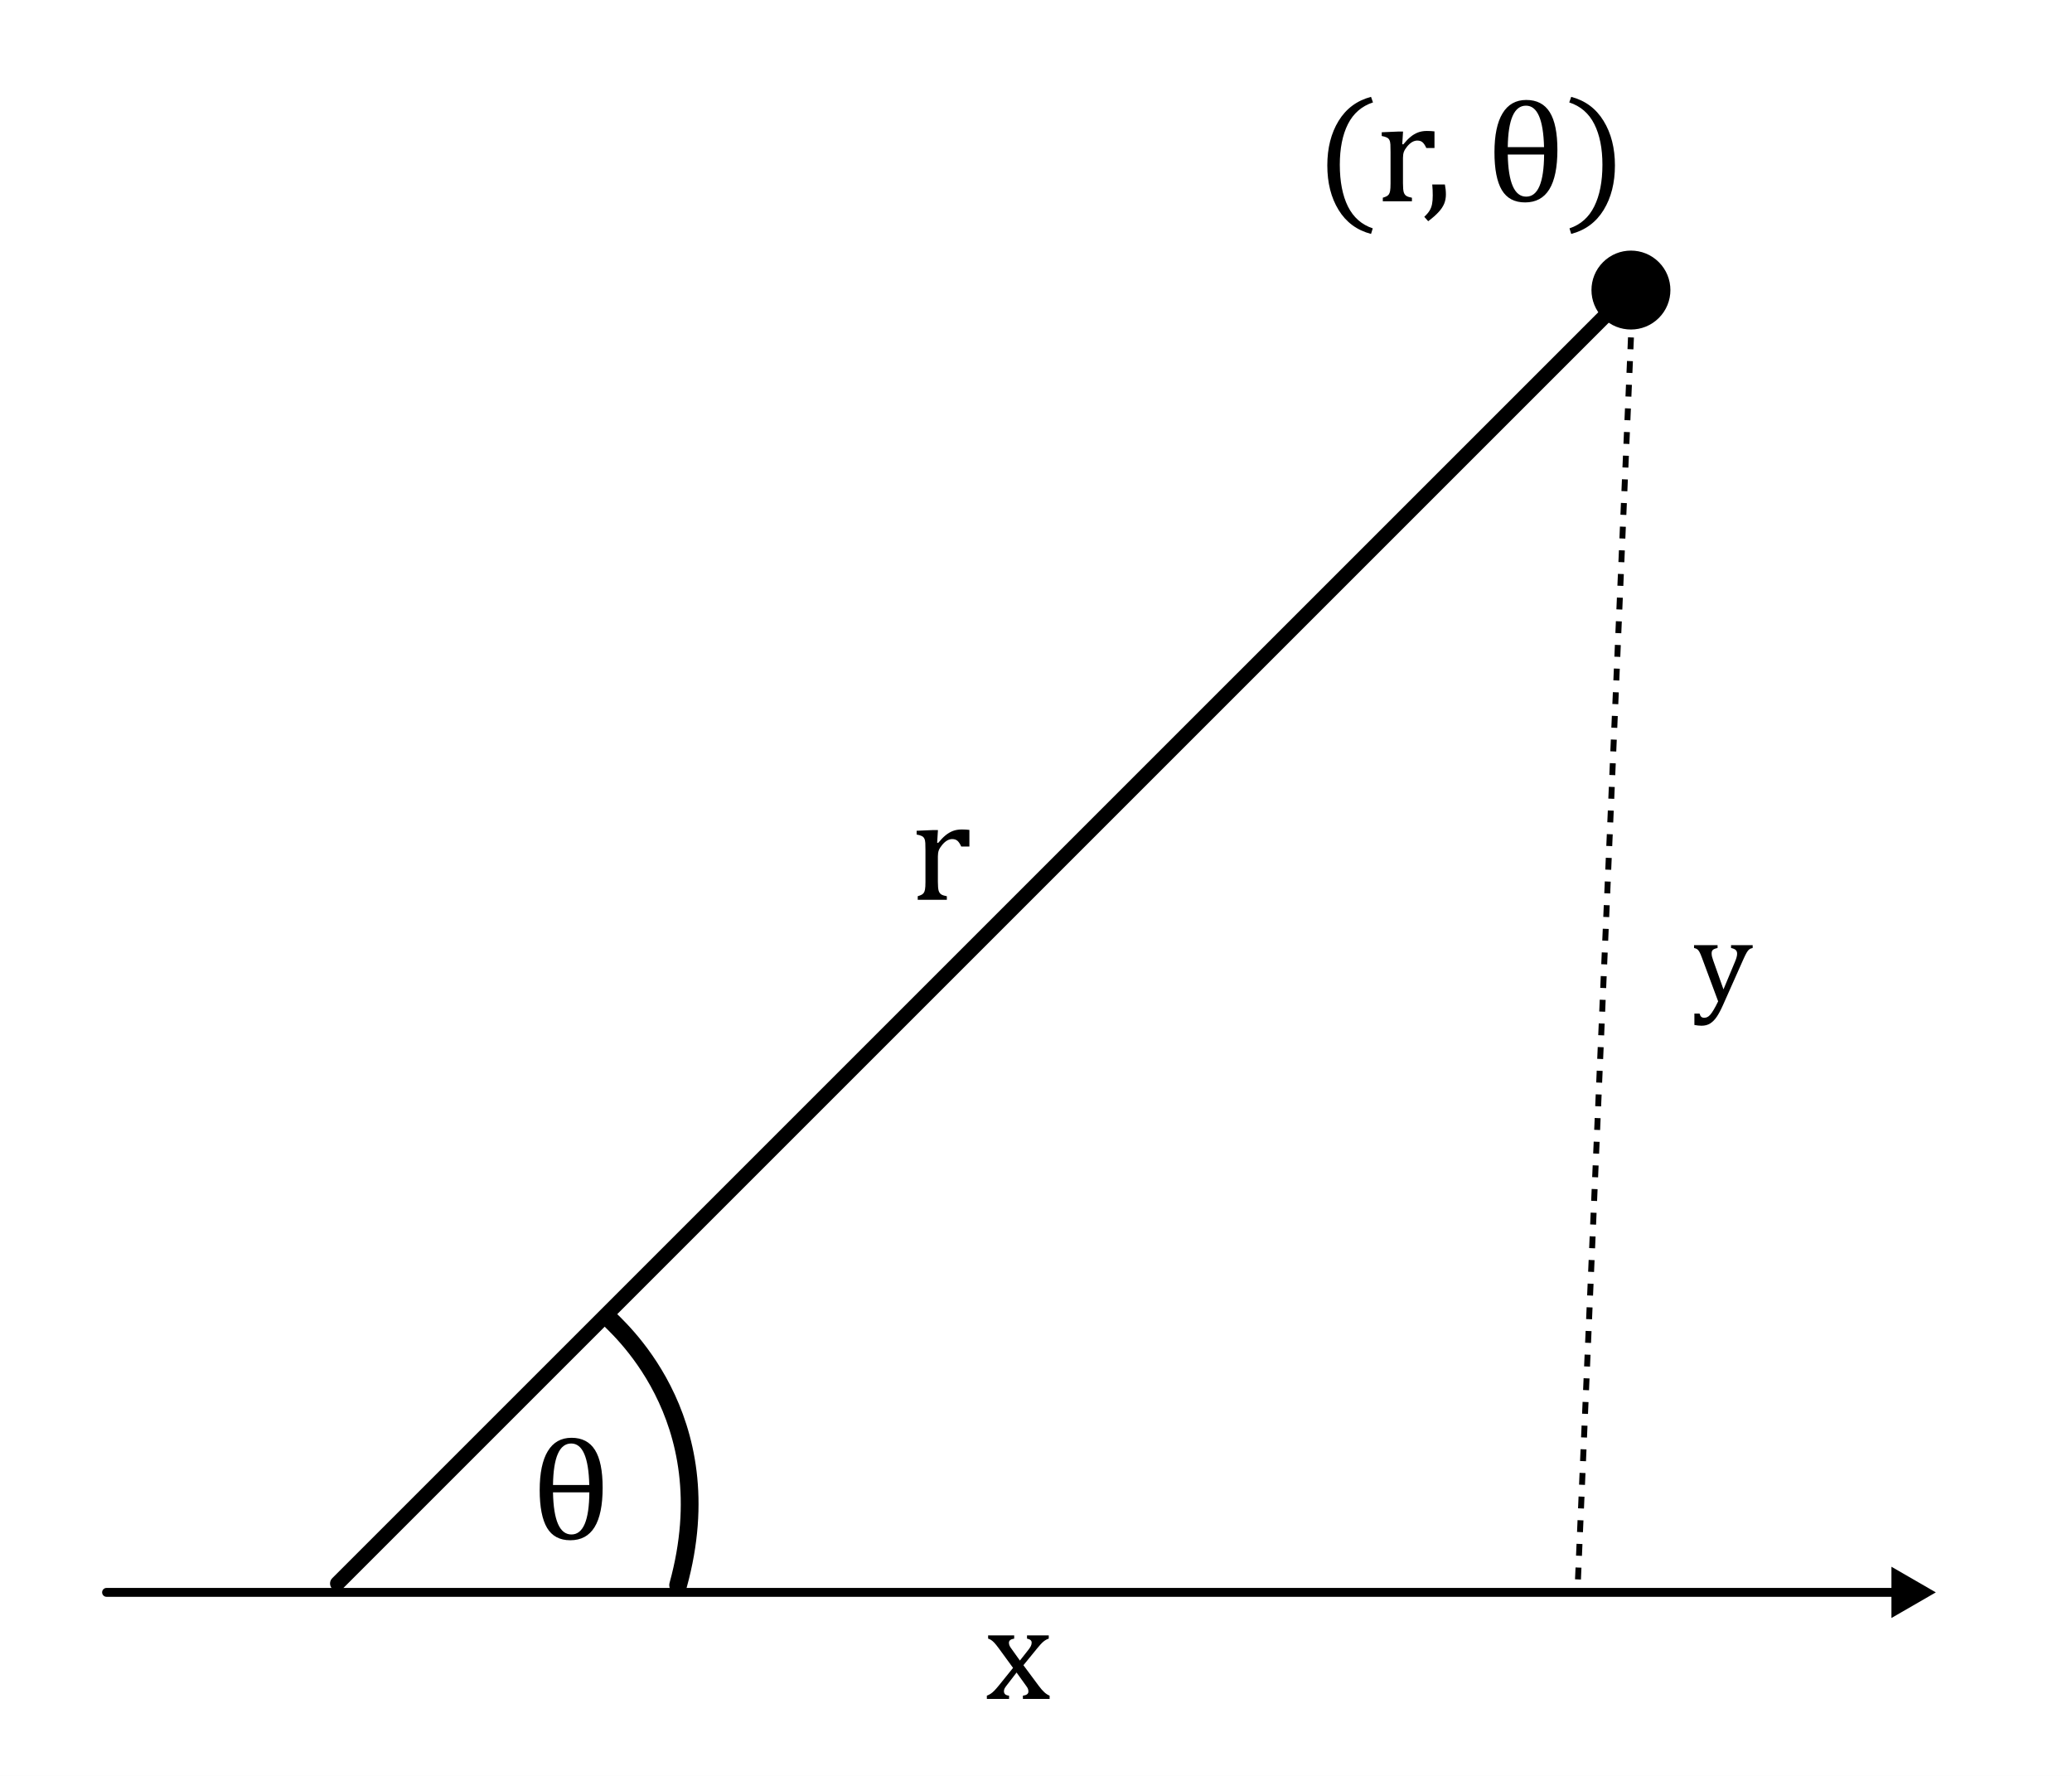
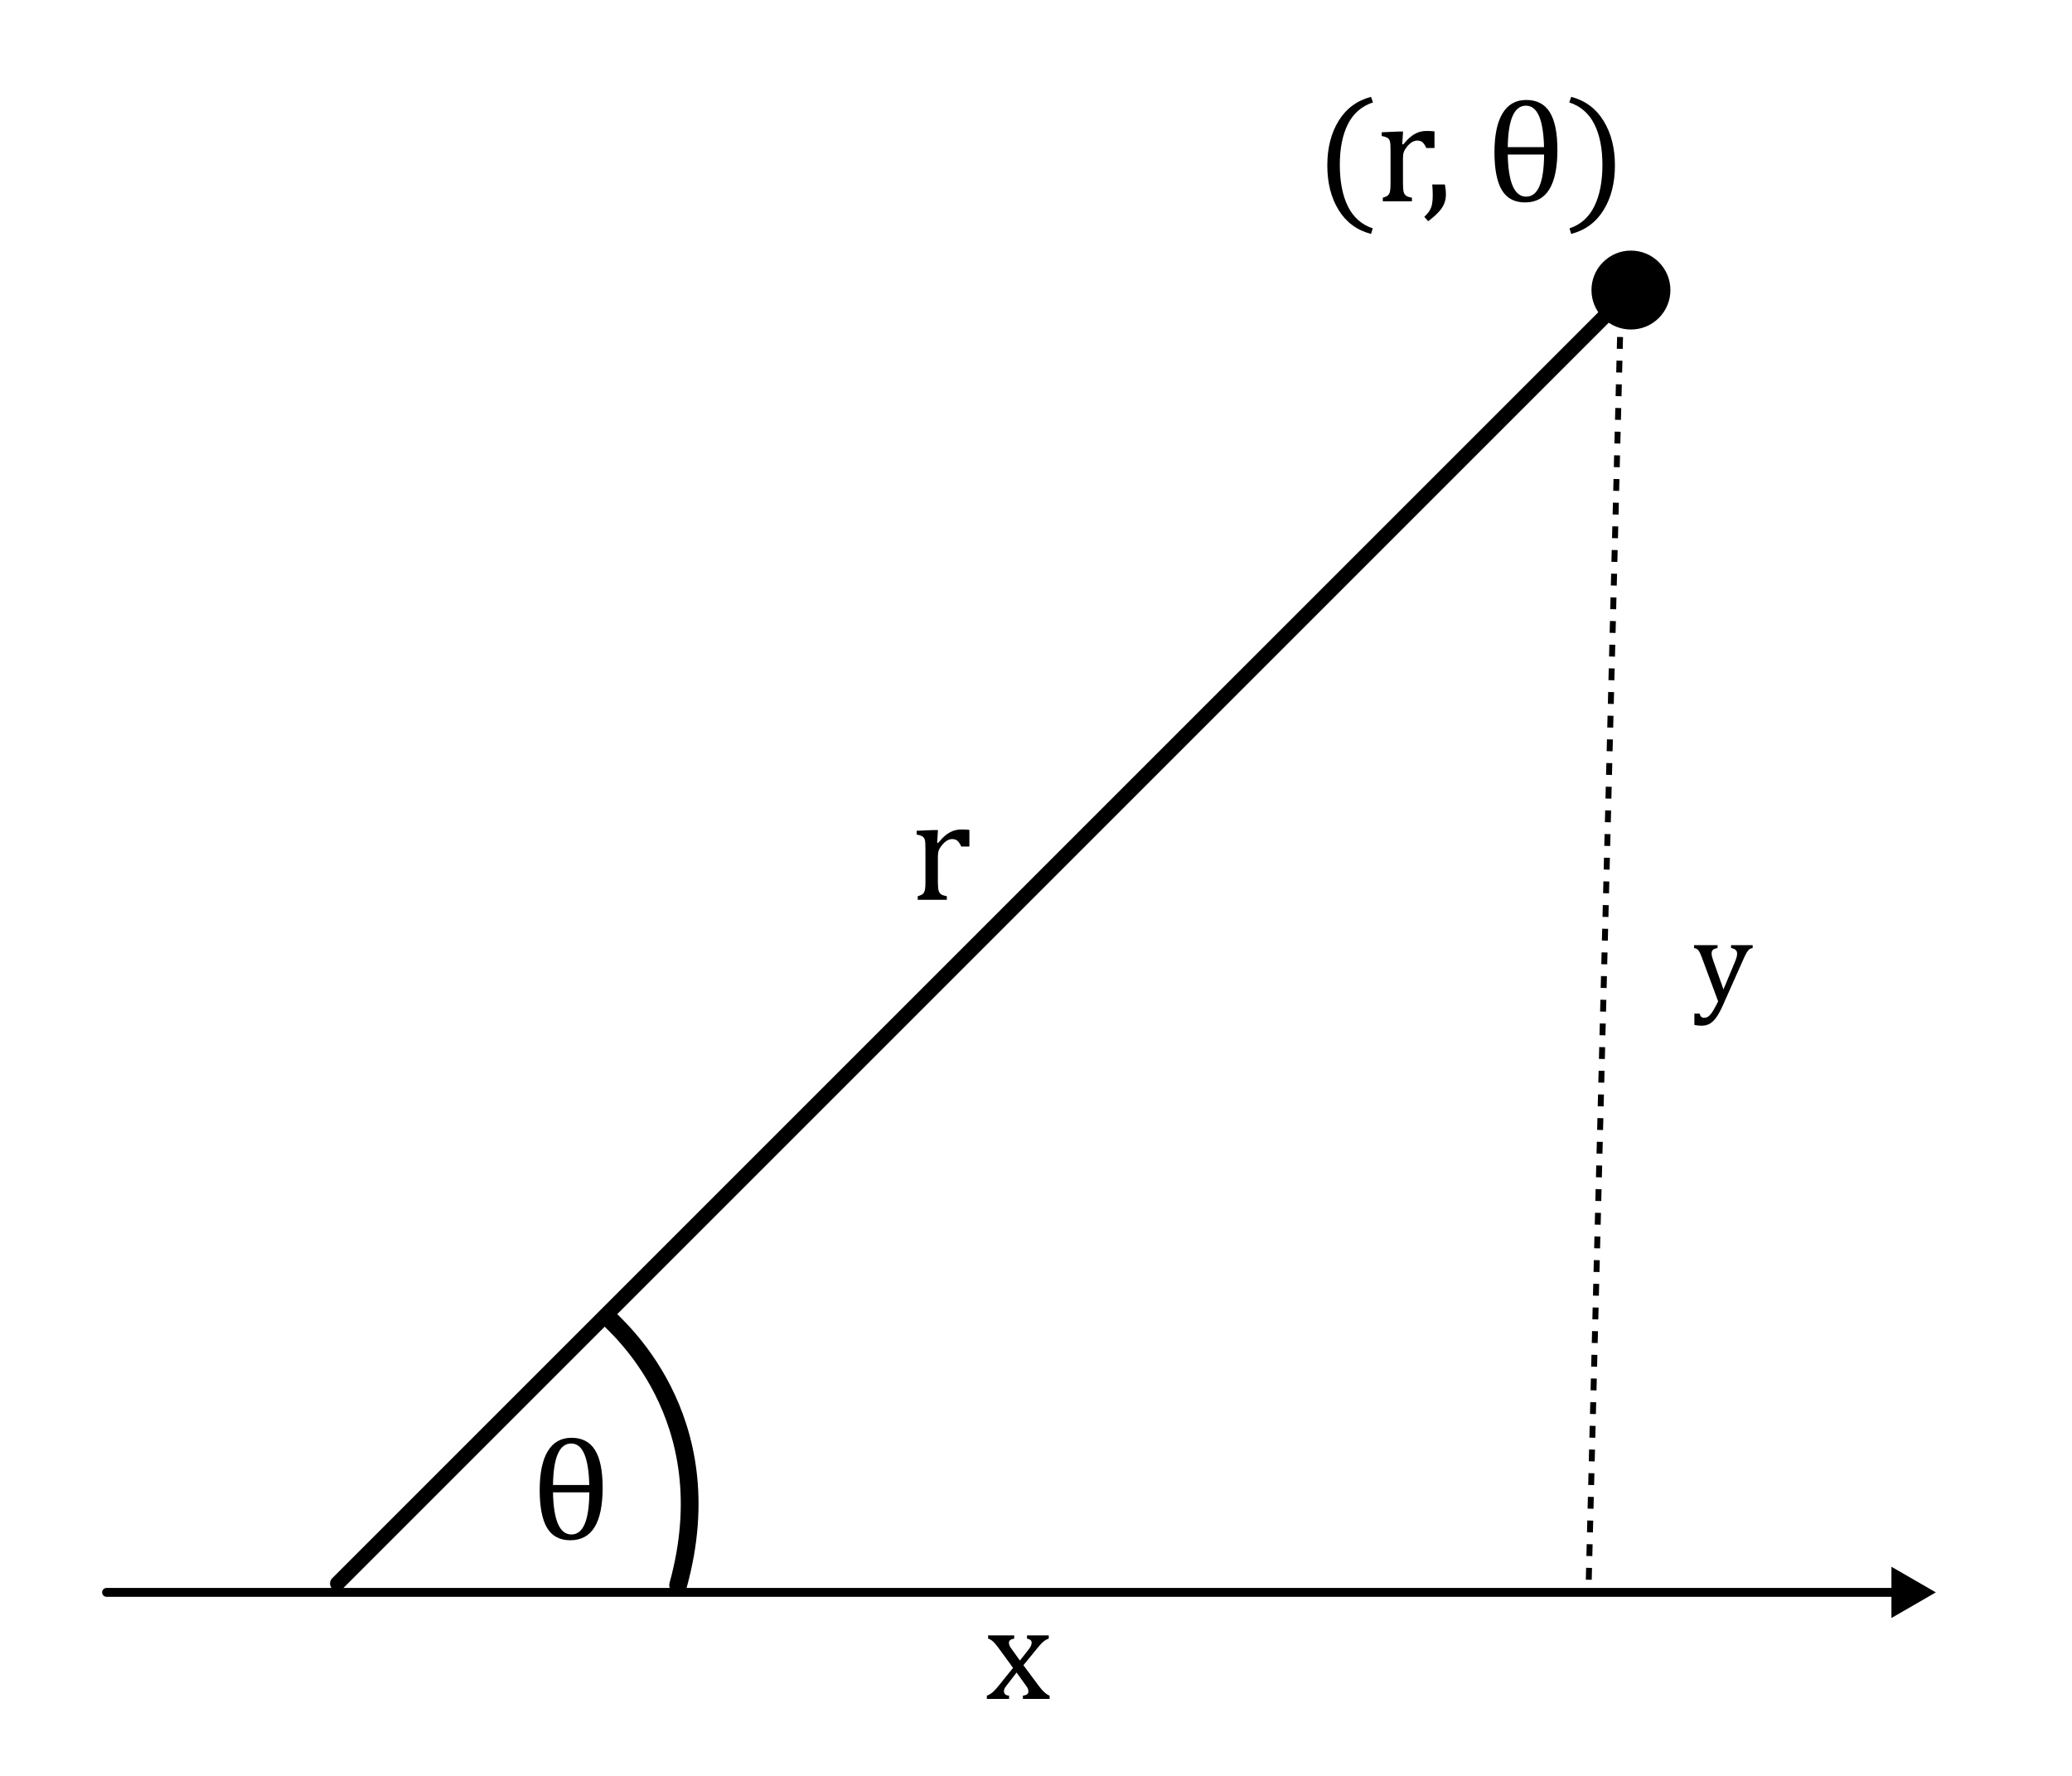
<svg xmlns="http://www.w3.org/2000/svg" width="350" height="300" viewBox="0 0 350 300" fill="none">
  <rect x="1" y="1" width="348" height="298" fill="white" stroke="white" stroke-width="2" />
  <path d="M18 268.25C17.586 268.25 17.25 268.586 17.25 269C17.25 269.414 17.586 269.75 18 269.75V268.25ZM327 269L319.5 264.67V273.33L327 269ZM18 269.75H320.25V268.25H18V269.75Z" fill="black" />
  <path d="M56.116 266.612C55.628 267.1 55.628 267.892 56.116 268.38C56.604 268.868 57.396 268.868 57.884 268.38L56.116 266.612ZM270.782 53.714C273.385 56.318 277.607 56.318 280.21 53.714C282.814 51.111 282.814 46.889 280.21 44.286C277.607 41.682 273.385 41.682 270.782 44.286C268.178 46.889 268.178 51.111 270.782 53.714ZM57.884 268.38L276.38 49.884L274.612 48.116L56.116 266.612L57.884 268.38Z" fill="black" />
  <path d="M226.32 27.823C226.32 30.672 226.776 33.019 227.687 34.867C228.607 36.714 230.006 37.951 231.886 38.578L231.593 39.518C229.209 38.891 227.382 37.54 226.112 35.465C224.843 33.398 224.208 30.891 224.208 27.945C224.208 25.008 224.843 22.501 226.112 20.426C227.39 18.342 229.217 16.988 231.593 16.361L231.923 17.301C230.019 17.927 228.607 19.152 227.687 20.975C226.776 22.79 226.32 25.073 226.32 27.823ZM236.867 24.356L237.038 24.393C237.485 23.848 237.9 23.421 238.283 23.111C238.665 22.794 239.076 22.55 239.516 22.379C239.963 22.208 240.468 22.123 241.029 22.123C241.501 22.123 241.929 22.147 242.311 22.196V25.003H240.932C240.736 24.564 240.529 24.247 240.309 24.051C240.089 23.848 239.788 23.746 239.406 23.746C239.113 23.746 238.82 23.831 238.527 24.002C238.242 24.173 237.965 24.422 237.697 24.747C237.428 25.073 237.241 25.378 237.135 25.663C237.038 25.947 236.989 26.285 236.989 26.676V30.948C236.989 31.689 237.034 32.202 237.123 32.486C237.213 32.763 237.359 32.967 237.562 33.097C237.774 33.227 238.087 33.329 238.502 33.402V34H233.583V33.402C233.892 33.304 234.112 33.219 234.242 33.145C234.381 33.072 234.499 32.971 234.596 32.84C234.694 32.71 234.767 32.511 234.816 32.242C234.865 31.974 234.889 31.555 234.889 30.985V25.663C234.889 25.142 234.881 24.723 234.865 24.405C234.848 24.088 234.792 23.836 234.694 23.648C234.596 23.453 234.446 23.311 234.242 23.221C234.047 23.123 233.766 23.042 233.4 22.977V22.342L236.256 22.22H237.001L236.867 24.356ZM244.069 31.168C244.183 31.738 244.24 32.299 244.24 32.852C244.24 33.422 244.142 33.943 243.947 34.415C243.751 34.887 243.438 35.355 243.007 35.819C242.584 36.291 241.998 36.808 241.249 37.369L240.59 36.624C241.005 36.234 241.306 35.88 241.493 35.562C241.68 35.253 241.815 34.899 241.896 34.501C241.977 34.102 242.018 33.601 242.018 32.999C242.018 32.38 241.99 31.77 241.933 31.168H244.069ZM257.619 34.195C255.828 34.195 254.518 33.499 253.688 32.108C252.858 30.708 252.443 28.576 252.443 25.711C252.443 22.839 252.899 20.65 253.81 19.144C254.722 17.639 256.056 16.886 257.814 16.886C259.596 16.886 260.919 17.573 261.781 18.949C262.644 20.324 263.075 22.448 263.075 25.321C263.075 28.283 262.619 30.505 261.708 31.986C260.797 33.459 259.433 34.195 257.619 34.195ZM254.689 24.857H260.817C260.703 20.186 259.686 17.85 257.765 17.85C255.779 17.85 254.754 20.186 254.689 24.857ZM260.829 26.102H254.689C254.778 30.846 255.816 33.219 257.802 33.219C259.787 33.219 260.797 30.846 260.829 26.102ZM270.68 27.823C270.68 25.073 270.224 22.79 269.313 20.975C268.402 19.152 266.99 17.927 265.077 17.301L265.407 16.361C267.783 16.988 269.606 18.342 270.875 20.426C272.153 22.501 272.792 25.008 272.792 27.945C272.792 30.891 272.157 33.398 270.888 35.465C269.618 37.54 267.791 38.891 265.407 39.518L265.114 38.578C266.994 37.951 268.389 36.714 269.301 34.867C270.22 33.019 270.68 30.672 270.68 27.823Z" fill="black" />
  <path d="M96.341 260.195C94.551 260.195 93.241 259.5 92.411 258.108C91.581 256.708 91.165 254.576 91.165 251.711C91.165 248.839 91.621 246.65 92.533 245.144C93.444 243.639 94.779 242.886 96.537 242.886C98.319 242.886 99.641 243.573 100.504 244.949C101.367 246.324 101.798 248.448 101.798 251.321C101.798 254.283 101.342 256.505 100.431 257.986C99.519 259.459 98.156 260.195 96.341 260.195ZM93.412 250.857H99.54C99.426 246.186 98.408 243.85 96.488 243.85C94.502 243.85 93.477 246.186 93.412 250.857ZM99.552 252.102H93.412C93.501 256.847 94.539 259.219 96.524 259.219C98.51 259.219 99.519 256.847 99.552 252.102Z" fill="black" />
  <path d="M102.656 222.501C103.579 223.683 122.5 239 114.551 267.775" stroke="black" stroke-width="3" stroke-linecap="round" />
  <path d="M158.304 142.356L158.475 142.393C158.923 141.848 159.338 141.421 159.72 141.111C160.103 140.794 160.514 140.55 160.953 140.379C161.401 140.208 161.905 140.123 162.467 140.123C162.939 140.123 163.366 140.147 163.749 140.196V143.003H162.369C162.174 142.564 161.966 142.247 161.747 142.051C161.527 141.848 161.226 141.746 160.843 141.746C160.55 141.746 160.257 141.832 159.964 142.002C159.68 142.173 159.403 142.422 159.134 142.747C158.866 143.073 158.679 143.378 158.573 143.663C158.475 143.947 158.426 144.285 158.426 144.676V148.948C158.426 149.689 158.471 150.201 158.561 150.486C158.65 150.763 158.797 150.966 159 151.097C159.212 151.227 159.525 151.329 159.94 151.402V152H155.021V151.402C155.33 151.304 155.549 151.219 155.68 151.146C155.818 151.072 155.936 150.971 156.034 150.84C156.131 150.71 156.205 150.511 156.253 150.242C156.302 149.974 156.327 149.555 156.327 148.985V143.663C156.327 143.142 156.319 142.723 156.302 142.405C156.286 142.088 156.229 141.836 156.131 141.648C156.034 141.453 155.883 141.311 155.68 141.221C155.484 141.124 155.204 141.042 154.837 140.977V140.342L157.694 140.22H158.438L158.304 142.356Z" fill="black" />
  <path d="M172.281 280.52L173.741 278.667C173.898 278.465 174.025 278.27 174.123 278.083C174.22 277.888 174.269 277.69 174.269 277.488C174.269 277.316 174.205 277.173 174.078 277.061C173.95 276.949 173.752 276.866 173.482 276.814V276.264H177.155V276.814C176.87 276.896 176.578 277.057 176.279 277.297C175.987 277.536 175.627 277.922 175.201 278.454L172.876 281.306L175.437 284.754C175.803 285.248 176.133 285.626 176.425 285.888C176.717 286.15 177.009 286.337 177.301 286.45V287H172.786V286.45C173.408 286.375 173.718 286.143 173.718 285.753C173.718 285.596 173.692 285.446 173.64 285.304C173.587 285.162 173.49 284.997 173.348 284.81L171.719 282.542L169.99 284.788C169.862 284.952 169.761 285.106 169.687 285.248C169.619 285.383 169.585 285.536 169.585 285.708C169.585 285.911 169.653 286.079 169.788 286.214C169.93 286.341 170.151 286.42 170.45 286.45V287H166.699V286.45C166.946 286.36 167.167 286.248 167.362 286.113C167.564 285.978 167.766 285.806 167.968 285.596C168.178 285.379 168.451 285.065 168.788 284.653L171.124 281.755L168.732 278.476C168.403 278.027 168.14 277.701 167.946 277.499C167.751 277.297 167.571 277.143 167.407 277.039C167.242 276.934 167.077 276.859 166.913 276.814V276.264H171.315V276.814C170.723 276.904 170.428 277.136 170.428 277.51C170.428 277.682 170.465 277.855 170.54 278.027C170.622 278.199 170.746 278.39 170.911 278.6L172.281 280.52Z" fill="black" />
  <path d="M291.039 169.801C290.681 170.608 290.333 171.262 289.994 171.764C289.656 172.265 289.281 172.643 288.871 172.896C288.467 173.15 287.986 173.277 287.426 173.277C287.068 173.277 286.664 173.235 286.215 173.15V171.217H287.084C287.162 171.484 287.26 171.669 287.377 171.773C287.494 171.878 287.663 171.93 287.885 171.93C288.08 171.93 288.253 171.891 288.402 171.812C288.559 171.741 288.718 171.614 288.881 171.432C289.05 171.249 289.245 170.969 289.467 170.592C289.695 170.214 289.949 169.736 290.229 169.156L287.494 161.803C287.318 161.327 287.175 160.995 287.064 160.807C286.96 160.618 286.846 160.475 286.723 160.377C286.599 160.279 286.41 160.201 286.156 160.143V159.664H290.131V160.143C289.825 160.214 289.61 160.286 289.486 160.357C289.363 160.423 289.271 160.51 289.213 160.621C289.154 160.725 289.125 160.862 289.125 161.031C289.125 161.207 289.145 161.389 289.184 161.578C289.229 161.767 289.298 161.988 289.389 162.242L291.127 167.135L293.08 162.447C293.191 162.187 293.275 161.949 293.334 161.734C293.399 161.513 293.432 161.308 293.432 161.119C293.432 160.839 293.354 160.628 293.197 160.484C293.048 160.341 292.784 160.227 292.406 160.143V159.664H296.059V160.143C295.805 160.195 295.609 160.276 295.473 160.387C295.336 160.491 295.199 160.66 295.062 160.895C294.926 161.122 294.763 161.445 294.574 161.861L291.039 169.801Z" fill="black" />
-   <line x1="275.5" y1="57" x2="266.5" y2="268" stroke="black" stroke-dasharray="2 2" />
+   <line x1="273.658" y1="56.929" x2="268.342" y2="268.054" stroke="black" stroke-dasharray="2 2" />
</svg>
